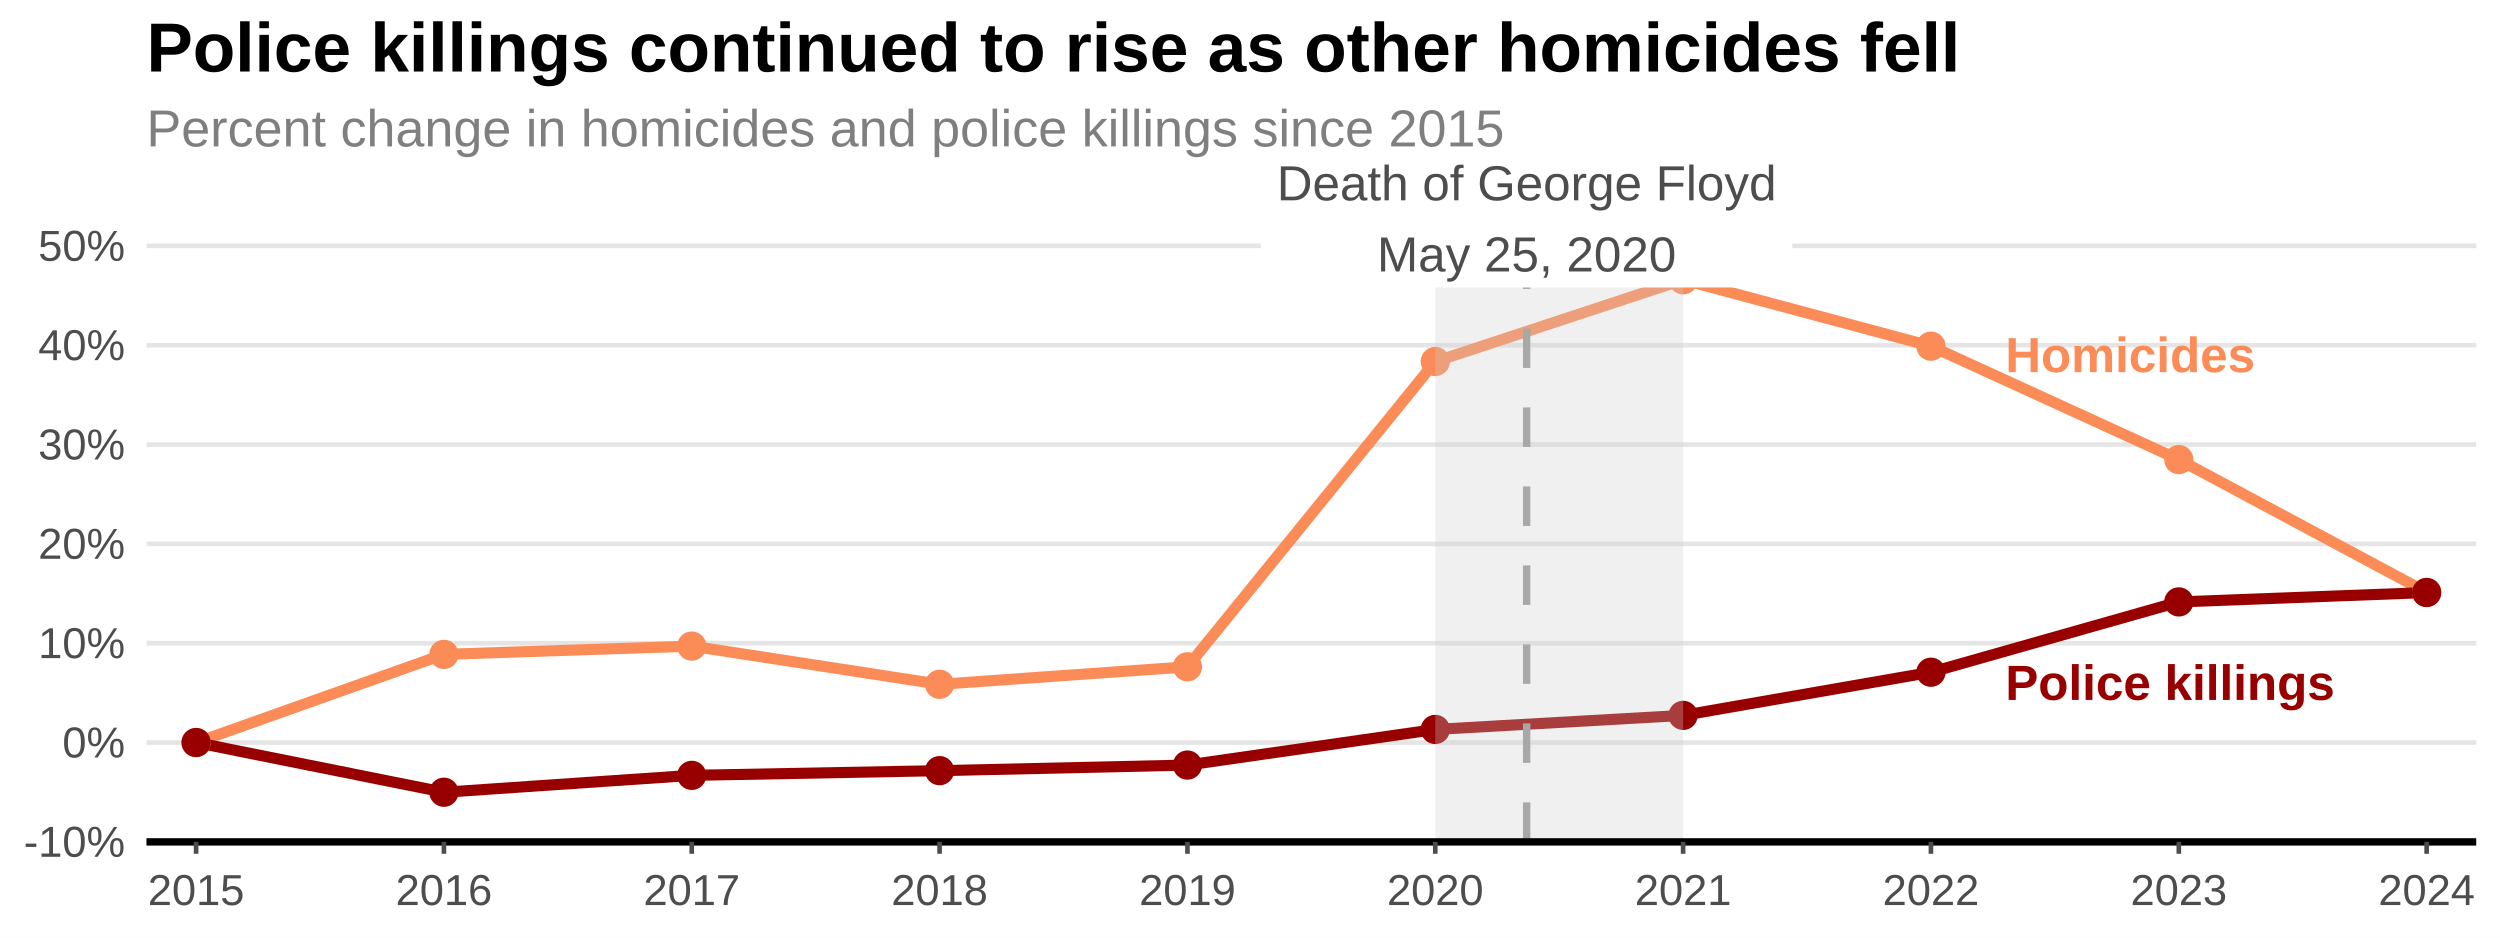
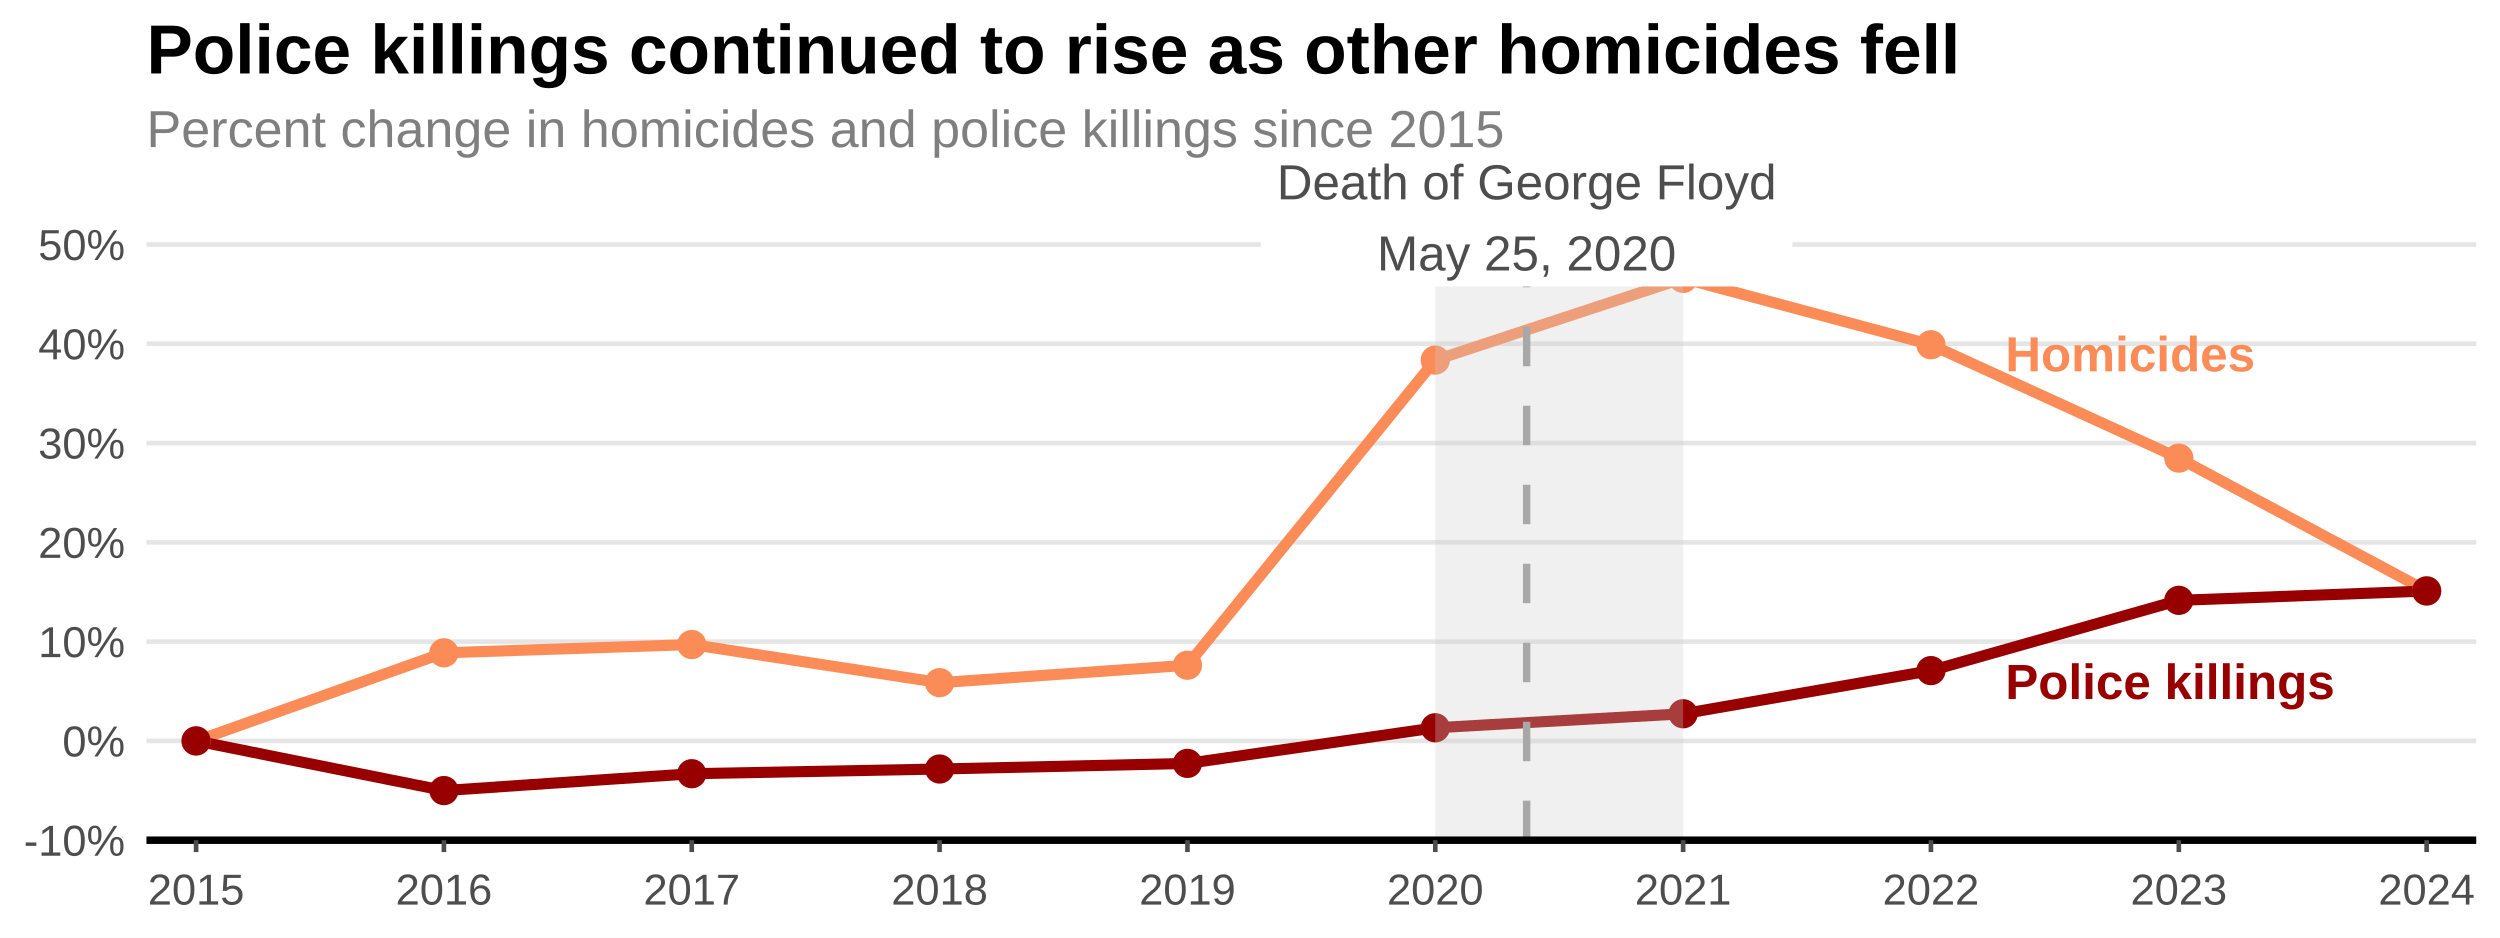
<svg xmlns="http://www.w3.org/2000/svg" width="576.00pt" height="216.00pt" viewBox="0 0 576.00 216.00">
  <g class="svglite">
    <defs>
      <style type="text/css">
    .svglite line, .svglite polyline, .svglite polygon, .svglite path, .svglite rect, .svglite circle {
      fill: none;
      stroke: #000000;
      stroke-linecap: round;
      stroke-linejoin: round;
      stroke-miterlimit: 10.00;
    }
    .svglite text {
      white-space: pre;
    }
    .svglite g.glyphgroup path {
      fill: inherit;
      stroke: none;
    }
  </style>
    </defs>
    <rect width="100%" height="100%" style="stroke: none; fill: #FFFFFF;" />
    <defs>
      <clipPath id="cpMC4wMHw1NzYuMDB8MC4wMHwyMTYuMDA=">
        <rect x="0.00" y="0.00" width="576.00" height="216.00" />
      </clipPath>
    </defs>
    <g clip-path="url(#cpMC4wMHw1NzYuMDB8MC4wMHwyMTYuMDA=)">
      <rect x="0.00" y="0.00" width="576.00" height="216.00" style="stroke-width: 1.07; stroke: none; fill: #FFFFFF;" />
-       <rect x="33.75" y="56.65" width="536.77" height="137.31" style="stroke-width: 1.07; stroke: none; fill: #FFFFFF;" />
-       <polyline points="33.75,193.97 570.52,193.97 " style="stroke-width: 1.07; stroke: #E5E5E5; stroke-linecap: butt;" />
-       <polyline points="33.75,171.08 570.52,171.08 " style="stroke-width: 1.07; stroke: #E5E5E5; stroke-linecap: butt;" />
-       <polyline points="33.75,148.20 570.52,148.20 " style="stroke-width: 1.07; stroke: #E5E5E5; stroke-linecap: butt;" />
-       <polyline points="33.75,125.31 570.52,125.31 " style="stroke-width: 1.07; stroke: #E5E5E5; stroke-linecap: butt;" />
-       <polyline points="33.75,102.42 570.52,102.42 " style="stroke-width: 1.07; stroke: #E5E5E5; stroke-linecap: butt;" />
-       <polyline points="33.75,79.54 570.52,79.54 " style="stroke-width: 1.07; stroke: #E5E5E5; stroke-linecap: butt;" />
-       <polyline points="33.75,56.65 570.52,56.65 " style="stroke-width: 1.07; stroke: #E5E5E5; stroke-linecap: butt;" />
-       <polyline points="45.18,171.08 102.28,150.77 159.38,148.86 216.48,157.66 273.59,153.63 330.69,83.30 387.79,64.47 444.89,79.76 502.00,105.89 559.10,136.47 " style="stroke-width: 2.56; stroke: #FB8C58; stroke-linecap: butt;" />
-       <polyline points="45.18,171.08 102.28,182.53 159.38,178.64 216.48,177.56 273.59,176.27 330.69,168.06 387.79,164.82 444.89,154.88 502.00,138.68 559.10,136.52 " style="stroke-width: 2.56; stroke: #980000; stroke-linecap: butt;" />
-       <circle cx="45.18" cy="171.08" r="3.02" style="stroke-width: 0.71; stroke: #FB8C58; fill: #FB8C58;" />
-       <circle cx="45.18" cy="171.08" r="3.02" style="stroke-width: 0.71; stroke: #980000; fill: #980000;" />
-       <circle cx="102.28" cy="150.77" r="3.02" style="stroke-width: 0.71; stroke: #FB8C58; fill: #FB8C58;" />
-       <circle cx="102.28" cy="182.53" r="3.02" style="stroke-width: 0.71; stroke: #980000; fill: #980000;" />
-       <circle cx="159.38" cy="148.86" r="3.02" style="stroke-width: 0.71; stroke: #FB8C58; fill: #FB8C58;" />
-       <circle cx="159.38" cy="178.64" r="3.02" style="stroke-width: 0.71; stroke: #980000; fill: #980000;" />
-       <circle cx="216.48" cy="157.66" r="3.02" style="stroke-width: 0.71; stroke: #FB8C58; fill: #FB8C58;" />
-       <circle cx="216.48" cy="177.56" r="3.02" style="stroke-width: 0.71; stroke: #980000; fill: #980000;" />
-       <circle cx="273.59" cy="153.63" r="3.02" style="stroke-width: 0.71; stroke: #FB8C58; fill: #FB8C58;" />
-       <circle cx="273.59" cy="176.27" r="3.02" style="stroke-width: 0.71; stroke: #980000; fill: #980000;" />
-       <circle cx="330.69" cy="83.30" r="3.02" style="stroke-width: 0.71; stroke: #FB8C58; fill: #FB8C58;" />
-       <circle cx="330.69" cy="168.06" r="3.02" style="stroke-width: 0.71; stroke: #980000; fill: #980000;" />
-       <circle cx="387.79" cy="64.47" r="3.02" style="stroke-width: 0.71; stroke: #FB8C58; fill: #FB8C58;" />
-       <circle cx="387.79" cy="164.82" r="3.02" style="stroke-width: 0.71; stroke: #980000; fill: #980000;" />
-       <circle cx="444.89" cy="79.76" r="3.02" style="stroke-width: 0.71; stroke: #FB8C58; fill: #FB8C58;" />
-       <circle cx="444.89" cy="154.88" r="3.02" style="stroke-width: 0.71; stroke: #980000; fill: #980000;" />
-       <circle cx="502.00" cy="105.89" r="3.02" style="stroke-width: 0.71; stroke: #FB8C58; fill: #FB8C58;" />
-       <circle cx="502.00" cy="138.68" r="3.02" style="stroke-width: 0.71; stroke: #980000; fill: #980000;" />
-       <circle cx="559.10" cy="136.47" r="3.02" style="stroke-width: 0.71; stroke: #FB8C58; fill: #FB8C58;" />
-       <circle cx="559.10" cy="136.52" r="3.02" style="stroke-width: 0.71; stroke: #980000; fill: #980000;" />
-       <line x1="351.74" y1="193.97" x2="351.74" y2="56.65" style="stroke-width: 1.71; stroke: #999999; stroke-dasharray: 9.10,9.10; stroke-linecap: butt;" />
-       <rect x="330.69" y="56.65" width="57.10" height="137.31" style="stroke-width: 1.07; stroke: none; stroke-linecap: butt; stroke-linejoin: miter; fill: #CCCCCC; fill-opacity: 0.30;" />
-       <polygon points="292.83,65.97 410.64,65.97 410.56,65.96 410.89,65.95 411.21,65.89 411.52,65.77 411.81,65.60 412.06,65.40 412.28,65.15 412.46,64.87 412.59,64.57 412.66,64.25 412.69,63.92 412.69,63.92 412.69,36.97 412.69,36.97 412.66,36.64 412.59,36.32 412.46,36.02 412.28,35.74 412.06,35.49 411.81,35.29 411.52,35.12 411.21,35.00 410.89,34.94 410.64,34.92 292.83,34.92 293.08,34.94 292.75,34.92 292.42,34.96 292.11,35.06 291.81,35.20 291.54,35.38 291.30,35.61 291.10,35.88 290.95,36.17 290.84,36.48 290.79,36.81 290.78,36.97 290.78,63.92 290.79,63.75 290.79,64.08 290.84,64.41 290.95,64.72 291.10,65.01 291.30,65.28 291.54,65.50 291.81,65.69 292.11,65.83 292.42,65.93 292.75,65.96 " style="stroke-width: 0.53; stroke: #FFFFFF; fill: #FFFFFF;" />
-       <text x="351.74" y="46.16" text-anchor="middle" style="font-size: 11.38px;fill: #4D4D4D; font-family: &quot;Liberation Sans&quot;;" textLength="115.08px" lengthAdjust="spacingAndGlyphs">Death of George Floyd</text>
-       <text x="351.74" y="62.55" text-anchor="middle" style="font-size: 11.38px;fill: #4D4D4D; font-family: &quot;Liberation Sans&quot;;" textLength="68.92px" lengthAdjust="spacingAndGlyphs">May 25, 2020</text>
-       <text x="462.03" y="85.74" style="font-size: 11.38px; font-weight: bold;fill: #FB8C58; font-family: &quot;Liberation Sans&quot;;" textLength="57.53px" lengthAdjust="spacingAndGlyphs">Homicides</text>
-       <text x="462.03" y="161.26" style="font-size: 11.38px; font-weight: bold;fill: #980000; font-family: &quot;Liberation Sans&quot;;" textLength="75.86px" lengthAdjust="spacingAndGlyphs">Police killings</text>
-       <text x="28.82" y="197.41" text-anchor="end" style="font-size: 10.00px;fill: #4D4D4D; font-family: &quot;Liberation Sans&quot;;" textLength="23.34px" lengthAdjust="spacingAndGlyphs">-10%</text>
-       <text x="28.82" y="174.52" text-anchor="end" style="font-size: 10.00px;fill: #4D4D4D; font-family: &quot;Liberation Sans&quot;;" textLength="14.45px" lengthAdjust="spacingAndGlyphs">0%</text>
-       <text x="28.82" y="151.64" text-anchor="end" style="font-size: 10.00px;fill: #4D4D4D; font-family: &quot;Liberation Sans&quot;;" textLength="20.02px" lengthAdjust="spacingAndGlyphs">10%</text>
-       <text x="28.82" y="128.75" text-anchor="end" style="font-size: 10.00px;fill: #4D4D4D; font-family: &quot;Liberation Sans&quot;;" textLength="20.02px" lengthAdjust="spacingAndGlyphs">20%</text>
-       <text x="28.82" y="105.87" text-anchor="end" style="font-size: 10.00px;fill: #4D4D4D; font-family: &quot;Liberation Sans&quot;;" textLength="20.02px" lengthAdjust="spacingAndGlyphs">30%</text>
-       <text x="28.82" y="82.98" text-anchor="end" style="font-size: 10.00px;fill: #4D4D4D; font-family: &quot;Liberation Sans&quot;;" textLength="20.02px" lengthAdjust="spacingAndGlyphs">40%</text>
-       <text x="28.82" y="60.09" text-anchor="end" style="font-size: 10.00px;fill: #4D4D4D; font-family: &quot;Liberation Sans&quot;;" textLength="20.02px" lengthAdjust="spacingAndGlyphs">50%</text>
-       <polyline points="33.75,193.97 570.52,193.97 " style="stroke-width: 1.71; stroke-linecap: butt;" />
-       <polyline points="45.18,196.71 45.18,193.97 " style="stroke-width: 1.07; stroke: #4D4D4D; stroke-linecap: butt;" />
-       <polyline points="102.28,196.71 102.28,193.97 " style="stroke-width: 1.07; stroke: #4D4D4D; stroke-linecap: butt;" />
-       <polyline points="159.38,196.71 159.38,193.97 " style="stroke-width: 1.07; stroke: #4D4D4D; stroke-linecap: butt;" />
-       <polyline points="216.48,196.71 216.48,193.97 " style="stroke-width: 1.07; stroke: #4D4D4D; stroke-linecap: butt;" />
-       <polyline points="273.59,196.71 273.59,193.97 " style="stroke-width: 1.07; stroke: #4D4D4D; stroke-linecap: butt;" />
-       <polyline points="330.69,196.71 330.69,193.97 " style="stroke-width: 1.07; stroke: #4D4D4D; stroke-linecap: butt;" />
-       <polyline points="387.79,196.71 387.79,193.97 " style="stroke-width: 1.07; stroke: #4D4D4D; stroke-linecap: butt;" />
-       <polyline points="444.89,196.71 444.89,193.97 " style="stroke-width: 1.07; stroke: #4D4D4D; stroke-linecap: butt;" />
-       <polyline points="502.00,196.71 502.00,193.97 " style="stroke-width: 1.07; stroke: #4D4D4D; stroke-linecap: butt;" />
-       <polyline points="559.10,196.71 559.10,193.97 " style="stroke-width: 1.07; stroke: #4D4D4D; stroke-linecap: butt;" />
-       <text x="45.18" y="208.52" text-anchor="middle" style="font-size: 10.00px;fill: #4D4D4D; font-family: &quot;Liberation Sans&quot;;" textLength="22.25px" lengthAdjust="spacingAndGlyphs">2015</text>
-       <text x="102.28" y="208.52" text-anchor="middle" style="font-size: 10.00px;fill: #4D4D4D; font-family: &quot;Liberation Sans&quot;;" textLength="22.25px" lengthAdjust="spacingAndGlyphs">2016</text>
-       <text x="159.38" y="208.52" text-anchor="middle" style="font-size: 10.00px;fill: #4D4D4D; font-family: &quot;Liberation Sans&quot;;" textLength="22.25px" lengthAdjust="spacingAndGlyphs">2017</text>
-       <text x="216.48" y="208.52" text-anchor="middle" style="font-size: 10.00px;fill: #4D4D4D; font-family: &quot;Liberation Sans&quot;;" textLength="22.25px" lengthAdjust="spacingAndGlyphs">2018</text>
-       <text x="273.59" y="208.52" text-anchor="middle" style="font-size: 10.00px;fill: #4D4D4D; font-family: &quot;Liberation Sans&quot;;" textLength="22.25px" lengthAdjust="spacingAndGlyphs">2019</text>
-       <text x="330.69" y="208.52" text-anchor="middle" style="font-size: 10.00px;fill: #4D4D4D; font-family: &quot;Liberation Sans&quot;;" textLength="22.25px" lengthAdjust="spacingAndGlyphs">2020</text>
-       <text x="387.79" y="208.52" text-anchor="middle" style="font-size: 10.00px;fill: #4D4D4D; font-family: &quot;Liberation Sans&quot;;" textLength="22.25px" lengthAdjust="spacingAndGlyphs">2021</text>
-       <text x="444.89" y="208.52" text-anchor="middle" style="font-size: 10.00px;fill: #4D4D4D; font-family: &quot;Liberation Sans&quot;;" textLength="22.25px" lengthAdjust="spacingAndGlyphs">2022</text>
-       <text x="502.00" y="208.52" text-anchor="middle" style="font-size: 10.00px;fill: #4D4D4D; font-family: &quot;Liberation Sans&quot;;" textLength="22.25px" lengthAdjust="spacingAndGlyphs">2023</text>
-       <text x="559.10" y="208.52" text-anchor="middle" style="font-size: 10.00px;fill: #4D4D4D; font-family: &quot;Liberation Sans&quot;;" textLength="22.25px" lengthAdjust="spacingAndGlyphs">2024</text>
-       <text x="33.75" y="33.73" style="font-size: 12.00px;fill: #7F7F7F; font-family: &quot;Liberation Sans&quot;;" textLength="312.81px" lengthAdjust="spacingAndGlyphs">Percent change in homicides and police killings since 2015</text>
-       <text x="33.75" y="16.49" style="font-size: 16.00px; font-weight: bold; font-family: &quot;Liberation Sans&quot;;" textLength="418.28px" lengthAdjust="spacingAndGlyphs">Police killings continued to rise as other homicides fell</text>
+       <rect x="33.75" y="56.33" width="536.77" height="137.26" style="stroke-width: 1.07; stroke: none; fill: #FFFFFF;" />
+       <polyline points="33.75,193.58 570.52,193.58 " style="stroke-width: 1.07; stroke: #E5E5E5; stroke-linecap: butt;" />
+       <polyline points="33.75,170.71 570.52,170.71 " style="stroke-width: 1.07; stroke: #E5E5E5; stroke-linecap: butt;" />
+       <polyline points="33.75,147.83 570.52,147.83 " style="stroke-width: 1.07; stroke: #E5E5E5; stroke-linecap: butt;" />
+       <polyline points="33.75,124.96 570.52,124.96 " style="stroke-width: 1.07; stroke: #E5E5E5; stroke-linecap: butt;" />
+       <polyline points="33.75,102.08 570.52,102.08 " style="stroke-width: 1.07; stroke: #E5E5E5; stroke-linecap: butt;" />
+       <polyline points="33.75,79.20 570.52,79.20 " style="stroke-width: 1.07; stroke: #E5E5E5; stroke-linecap: butt;" />
+       <polyline points="33.75,56.33 570.52,56.33 " style="stroke-width: 1.07; stroke: #E5E5E5; stroke-linecap: butt;" />
+       <polyline points="45.18,170.71 102.28,150.41 159.38,148.50 216.48,157.29 273.59,153.27 330.69,82.96 387.79,64.14 444.89,79.43 502.00,105.55 559.10,136.12 " style="stroke-width: 2.56; stroke: #FB8C58; stroke-linecap: butt;" />
+       <polyline points="45.18,170.71 102.28,182.15 159.38,178.26 216.48,177.18 273.59,175.89 330.69,167.68 387.79,164.45 444.89,154.51 502.00,138.32 559.10,136.16 " style="stroke-width: 2.56; stroke: #980000; stroke-linecap: butt;" />
+       <circle cx="45.18" cy="170.71" r="3.02" style="stroke-width: 0.71; stroke: #FB8C58; fill: #FB8C58;" />
+       <circle cx="45.18" cy="170.71" r="3.02" style="stroke-width: 0.71; stroke: #980000; fill: #980000;" />
+       <circle cx="102.28" cy="150.41" r="3.02" style="stroke-width: 0.71; stroke: #FB8C58; fill: #FB8C58;" />
+       <circle cx="102.28" cy="182.15" r="3.02" style="stroke-width: 0.71; stroke: #980000; fill: #980000;" />
+       <circle cx="159.38" cy="148.50" r="3.02" style="stroke-width: 0.71; stroke: #FB8C58; fill: #FB8C58;" />
+       <circle cx="159.38" cy="178.26" r="3.02" style="stroke-width: 0.71; stroke: #980000; fill: #980000;" />
+       <circle cx="216.48" cy="157.29" r="3.02" style="stroke-width: 0.71; stroke: #FB8C58; fill: #FB8C58;" />
+       <circle cx="216.48" cy="177.18" r="3.02" style="stroke-width: 0.71; stroke: #980000; fill: #980000;" />
+       <circle cx="273.59" cy="153.27" r="3.02" style="stroke-width: 0.71; stroke: #FB8C58; fill: #FB8C58;" />
+       <circle cx="273.59" cy="175.89" r="3.02" style="stroke-width: 0.71; stroke: #980000; fill: #980000;" />
+       <circle cx="330.69" cy="82.96" r="3.02" style="stroke-width: 0.71; stroke: #FB8C58; fill: #FB8C58;" />
+       <circle cx="330.69" cy="167.68" r="3.02" style="stroke-width: 0.71; stroke: #980000; fill: #980000;" />
+       <circle cx="387.79" cy="64.14" r="3.02" style="stroke-width: 0.71; stroke: #FB8C58; fill: #FB8C58;" />
+       <circle cx="387.79" cy="164.45" r="3.02" style="stroke-width: 0.71; stroke: #980000; fill: #980000;" />
+       <circle cx="444.89" cy="79.43" r="3.02" style="stroke-width: 0.71; stroke: #FB8C58; fill: #FB8C58;" />
+       <circle cx="444.89" cy="154.51" r="3.02" style="stroke-width: 0.71; stroke: #980000; fill: #980000;" />
+       <circle cx="502.00" cy="105.55" r="3.02" style="stroke-width: 0.71; stroke: #FB8C58; fill: #FB8C58;" />
+       <circle cx="502.00" cy="138.32" r="3.02" style="stroke-width: 0.71; stroke: #980000; fill: #980000;" />
+       <circle cx="559.10" cy="136.12" r="3.02" style="stroke-width: 0.71; stroke: #FB8C58; fill: #FB8C58;" />
+       <circle cx="559.10" cy="136.16" r="3.02" style="stroke-width: 0.71; stroke: #980000; fill: #980000;" />
+       <line x1="351.74" y1="193.58" x2="351.74" y2="56.33" style="stroke-width: 1.71; stroke: #999999; stroke-dasharray: 9.10,9.10; stroke-linecap: butt;" />
+       <rect x="330.69" y="56.33" width="57.10" height="137.26" style="stroke-width: 1.07; stroke: none; stroke-linecap: butt; stroke-linejoin: miter; fill: #CCCCCC; fill-opacity: 0.30;" />
+       <polygon points="292.83,65.74 410.64,65.74 410.56,65.73 410.89,65.72 411.21,65.65 411.52,65.54 411.81,65.37 412.06,65.16 412.28,64.92 412.46,64.64 412.59,64.34 412.66,64.02 412.69,63.69 412.69,63.69 412.69,36.42 412.69,36.42 412.66,36.10 412.59,35.78 412.46,35.47 412.28,35.19 412.06,34.95 411.81,34.74 411.52,34.57 411.21,34.46 410.89,34.39 410.64,34.38 292.83,34.38 293.08,34.39 292.75,34.38 292.42,34.42 292.11,34.51 291.81,34.65 291.54,34.84 291.30,35.07 291.10,35.33 290.95,35.62 290.84,35.93 290.79,36.26 290.78,36.42 290.78,63.69 290.79,63.52 290.79,63.85 290.84,64.18 290.95,64.49 291.10,64.78 291.30,65.05 291.54,65.27 291.81,65.46 292.11,65.60 292.42,65.69 292.75,65.73 " style="stroke-width: 0.53; stroke: #FFFFFF; fill: #FFFFFF;" />
+       <text x="351.74" y="45.93" text-anchor="middle" style="font-size: 11.38px;fill: #4D4D4D; font-family: &quot;Arial&quot;;" textLength="115.08px" lengthAdjust="spacingAndGlyphs">Death of George Floyd</text>
+       <text x="351.74" y="62.32" text-anchor="middle" style="font-size: 11.38px;fill: #4D4D4D; font-family: &quot;Arial&quot;;" textLength="68.92px" lengthAdjust="spacingAndGlyphs">May 25, 2020</text>
+       <text x="462.03" y="85.56" style="font-size: 11.38px; font-weight: bold;fill: #FB8C58; font-family: &quot;Arial&quot;;" textLength="57.53px" lengthAdjust="spacingAndGlyphs">Homicides</text>
+       <text x="462.03" y="161.05" style="font-size: 11.38px; font-weight: bold;fill: #980000; font-family: &quot;Arial&quot;;" textLength="75.86px" lengthAdjust="spacingAndGlyphs">Police killings</text>
+       <text x="28.82" y="197.16" text-anchor="end" style="font-size: 10.00px;fill: #4D4D4D; font-family: &quot;Arial&quot;;" textLength="23.34px" lengthAdjust="spacingAndGlyphs">-10%</text>
+       <text x="28.82" y="174.29" text-anchor="end" style="font-size: 10.00px;fill: #4D4D4D; font-family: &quot;Arial&quot;;" textLength="14.45px" lengthAdjust="spacingAndGlyphs">0%</text>
+       <text x="28.82" y="151.41" text-anchor="end" style="font-size: 10.00px;fill: #4D4D4D; font-family: &quot;Arial&quot;;" textLength="20.02px" lengthAdjust="spacingAndGlyphs">10%</text>
+       <text x="28.82" y="128.54" text-anchor="end" style="font-size: 10.00px;fill: #4D4D4D; font-family: &quot;Arial&quot;;" textLength="20.02px" lengthAdjust="spacingAndGlyphs">20%</text>
+       <text x="28.82" y="105.66" text-anchor="end" style="font-size: 10.00px;fill: #4D4D4D; font-family: &quot;Arial&quot;;" textLength="20.02px" lengthAdjust="spacingAndGlyphs">30%</text>
+       <text x="28.82" y="82.79" text-anchor="end" style="font-size: 10.00px;fill: #4D4D4D; font-family: &quot;Arial&quot;;" textLength="20.02px" lengthAdjust="spacingAndGlyphs">40%</text>
+       <text x="28.82" y="59.91" text-anchor="end" style="font-size: 10.00px;fill: #4D4D4D; font-family: &quot;Arial&quot;;" textLength="20.02px" lengthAdjust="spacingAndGlyphs">50%</text>
+       <polyline points="33.75,193.58 570.52,193.58 " style="stroke-width: 1.71; stroke-linecap: butt;" />
+       <polyline points="45.18,196.32 45.18,193.58 " style="stroke-width: 1.07; stroke: #4D4D4D; stroke-linecap: butt;" />
+       <polyline points="102.28,196.32 102.28,193.58 " style="stroke-width: 1.07; stroke: #4D4D4D; stroke-linecap: butt;" />
+       <polyline points="159.38,196.32 159.38,193.58 " style="stroke-width: 1.07; stroke: #4D4D4D; stroke-linecap: butt;" />
+       <polyline points="216.48,196.32 216.48,193.58 " style="stroke-width: 1.07; stroke: #4D4D4D; stroke-linecap: butt;" />
+       <polyline points="273.59,196.32 273.59,193.58 " style="stroke-width: 1.07; stroke: #4D4D4D; stroke-linecap: butt;" />
+       <polyline points="330.69,196.32 330.69,193.58 " style="stroke-width: 1.07; stroke: #4D4D4D; stroke-linecap: butt;" />
+       <polyline points="387.79,196.32 387.79,193.58 " style="stroke-width: 1.07; stroke: #4D4D4D; stroke-linecap: butt;" />
+       <polyline points="444.89,196.32 444.89,193.58 " style="stroke-width: 1.07; stroke: #4D4D4D; stroke-linecap: butt;" />
+       <polyline points="502.00,196.32 502.00,193.58 " style="stroke-width: 1.07; stroke: #4D4D4D; stroke-linecap: butt;" />
+       <polyline points="559.10,196.32 559.10,193.58 " style="stroke-width: 1.07; stroke: #4D4D4D; stroke-linecap: butt;" />
+       <text x="45.18" y="208.42" text-anchor="middle" style="font-size: 10.00px;fill: #4D4D4D; font-family: &quot;Arial&quot;;" textLength="22.25px" lengthAdjust="spacingAndGlyphs">2015</text>
+       <text x="102.28" y="208.42" text-anchor="middle" style="font-size: 10.00px;fill: #4D4D4D; font-family: &quot;Arial&quot;;" textLength="22.25px" lengthAdjust="spacingAndGlyphs">2016</text>
+       <text x="159.38" y="208.42" text-anchor="middle" style="font-size: 10.00px;fill: #4D4D4D; font-family: &quot;Arial&quot;;" textLength="22.25px" lengthAdjust="spacingAndGlyphs">2017</text>
+       <text x="216.48" y="208.42" text-anchor="middle" style="font-size: 10.00px;fill: #4D4D4D; font-family: &quot;Arial&quot;;" textLength="22.25px" lengthAdjust="spacingAndGlyphs">2018</text>
+       <text x="273.59" y="208.42" text-anchor="middle" style="font-size: 10.00px;fill: #4D4D4D; font-family: &quot;Arial&quot;;" textLength="22.25px" lengthAdjust="spacingAndGlyphs">2019</text>
+       <text x="330.69" y="208.42" text-anchor="middle" style="font-size: 10.00px;fill: #4D4D4D; font-family: &quot;Arial&quot;;" textLength="22.25px" lengthAdjust="spacingAndGlyphs">2020</text>
+       <text x="387.79" y="208.42" text-anchor="middle" style="font-size: 10.00px;fill: #4D4D4D; font-family: &quot;Arial&quot;;" textLength="22.25px" lengthAdjust="spacingAndGlyphs">2021</text>
+       <text x="444.89" y="208.42" text-anchor="middle" style="font-size: 10.00px;fill: #4D4D4D; font-family: &quot;Arial&quot;;" textLength="22.25px" lengthAdjust="spacingAndGlyphs">2022</text>
+       <text x="502.00" y="208.42" text-anchor="middle" style="font-size: 10.00px;fill: #4D4D4D; font-family: &quot;Arial&quot;;" textLength="22.25px" lengthAdjust="spacingAndGlyphs">2023</text>
+       <text x="559.10" y="208.42" text-anchor="middle" style="font-size: 10.00px;fill: #4D4D4D; font-family: &quot;Arial&quot;;" textLength="22.25px" lengthAdjust="spacingAndGlyphs">2024</text>
+       <text x="33.75" y="33.88" style="font-size: 12.00px;fill: #7F7F7F; font-family: &quot;Arial&quot;;" textLength="312.81px" lengthAdjust="spacingAndGlyphs">Percent change in homicides and police killings since 2015</text>
+       <text x="33.75" y="16.93" style="font-size: 16.00px; font-weight: bold; font-family: &quot;Arial&quot;;" textLength="418.28px" lengthAdjust="spacingAndGlyphs">Police killings continued to rise as other homicides fell</text>
    </g>
  </g>
</svg>
